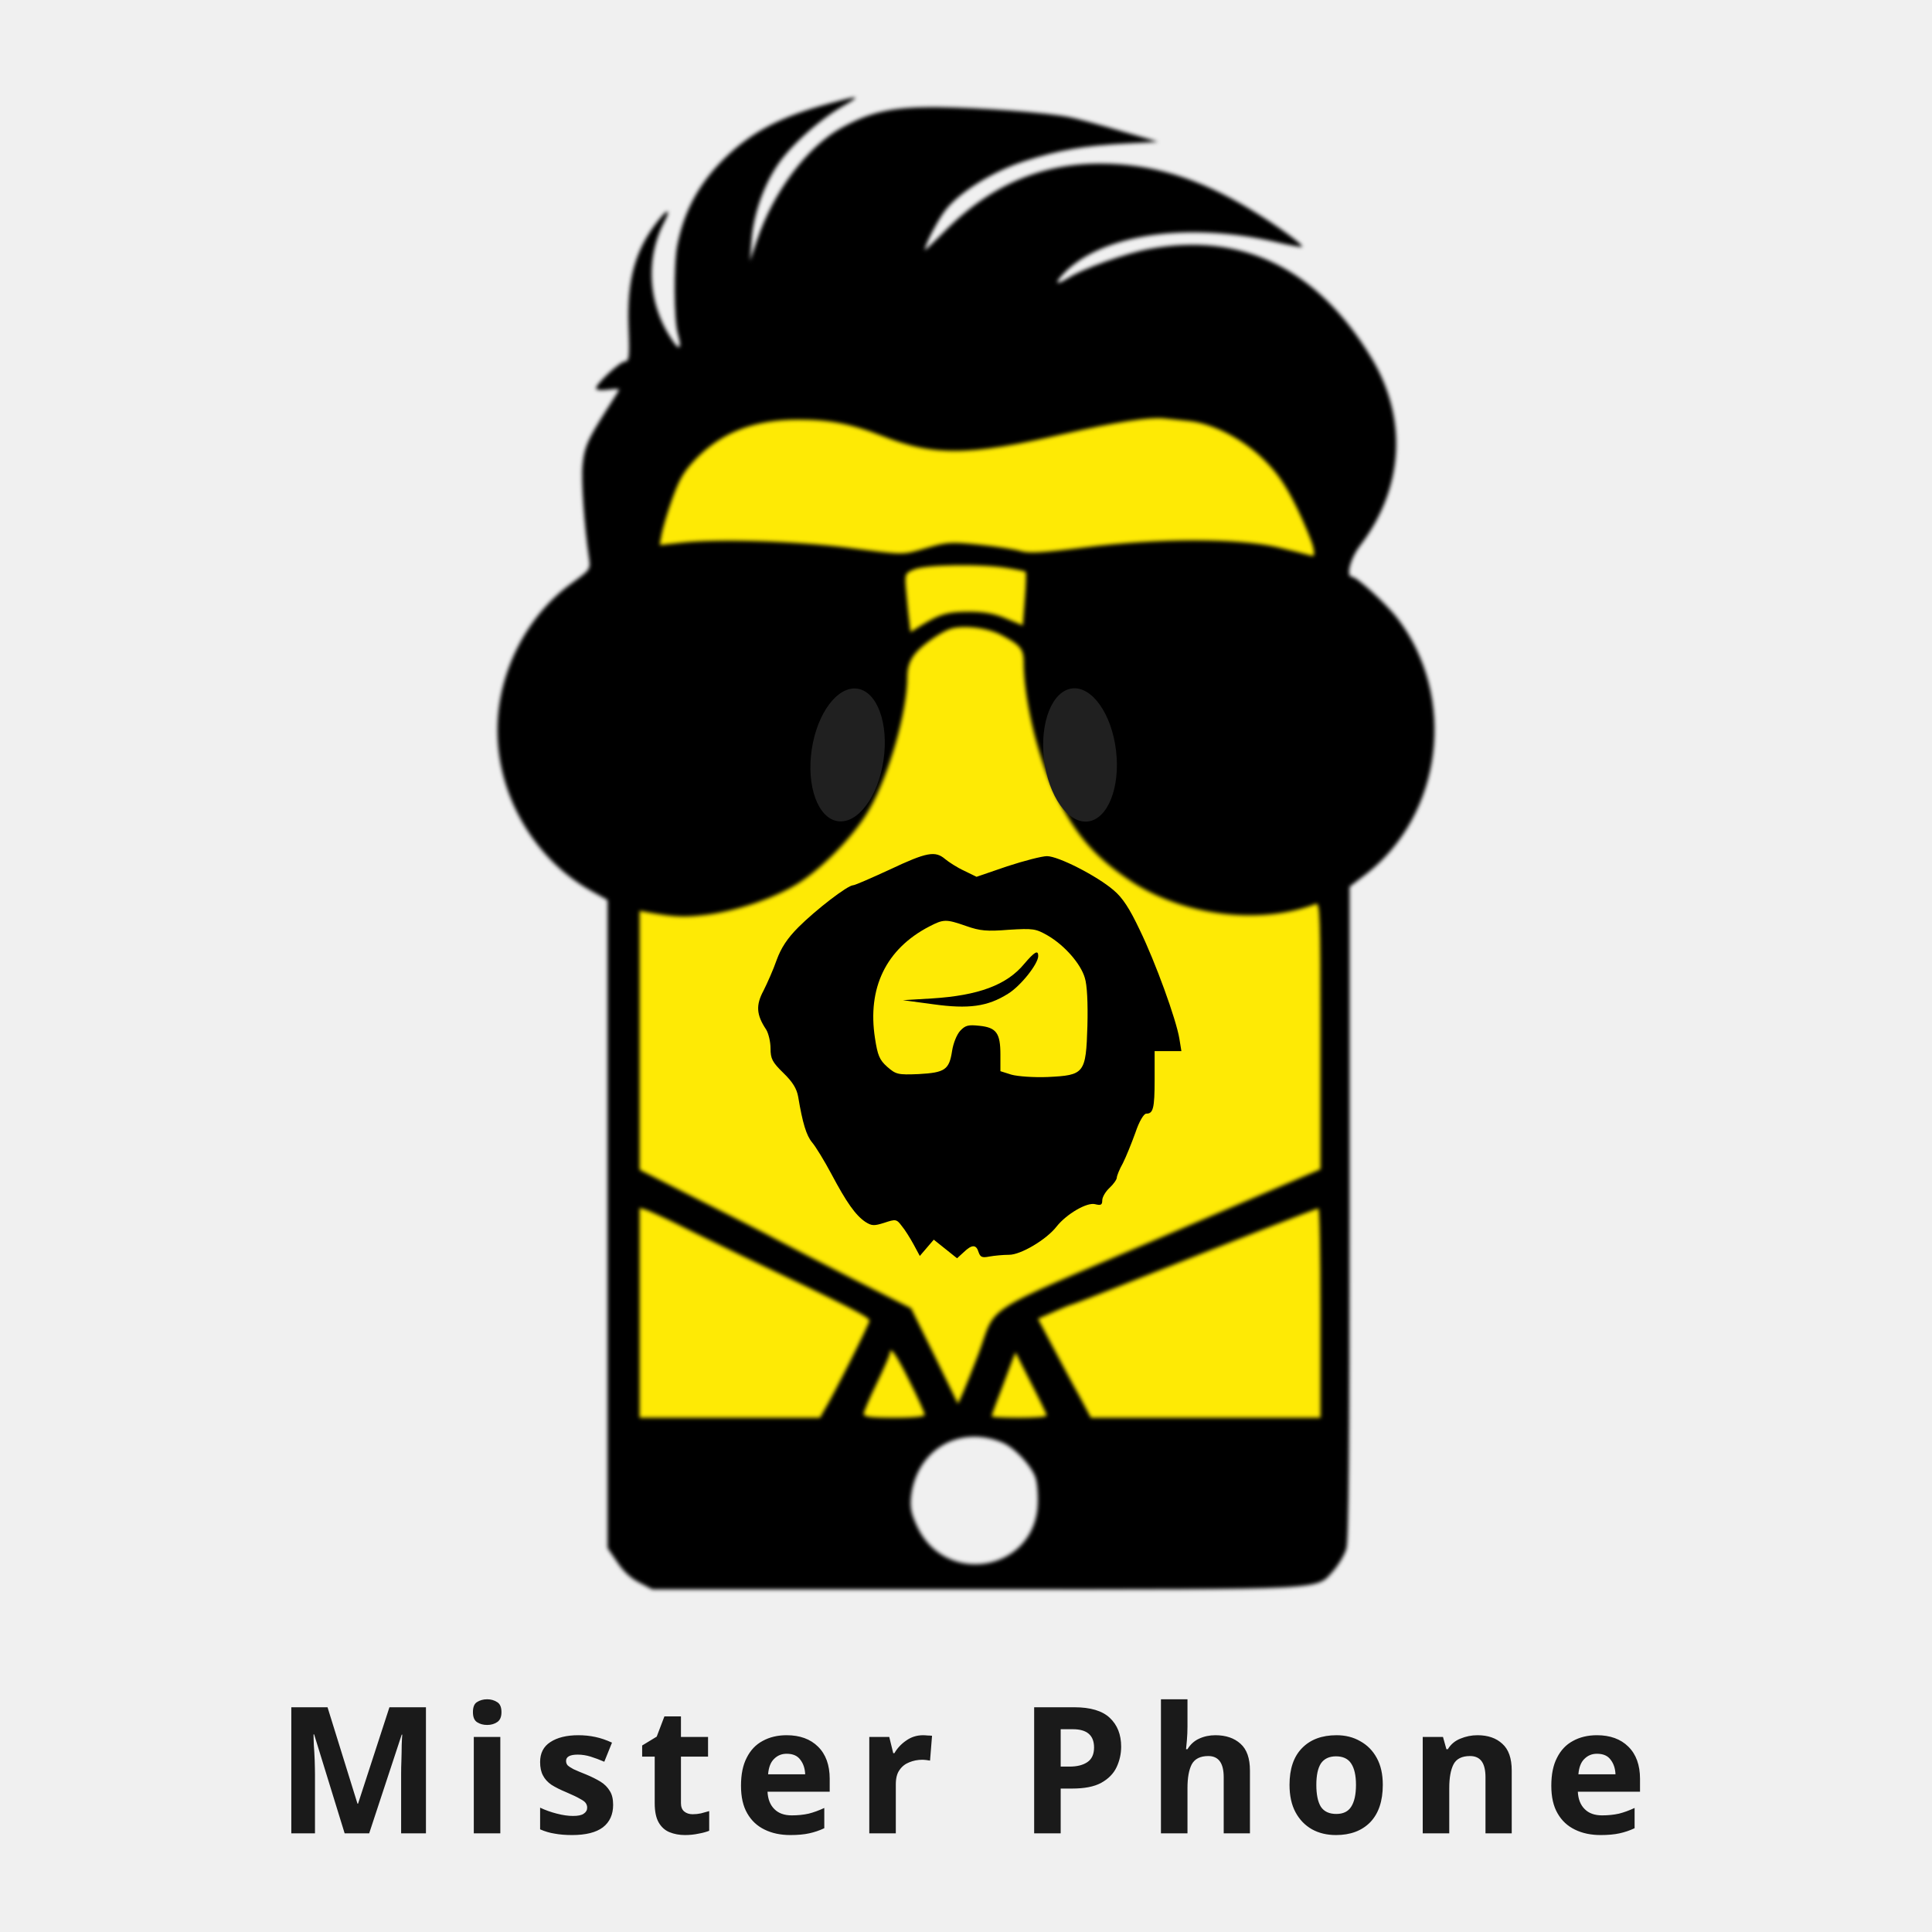
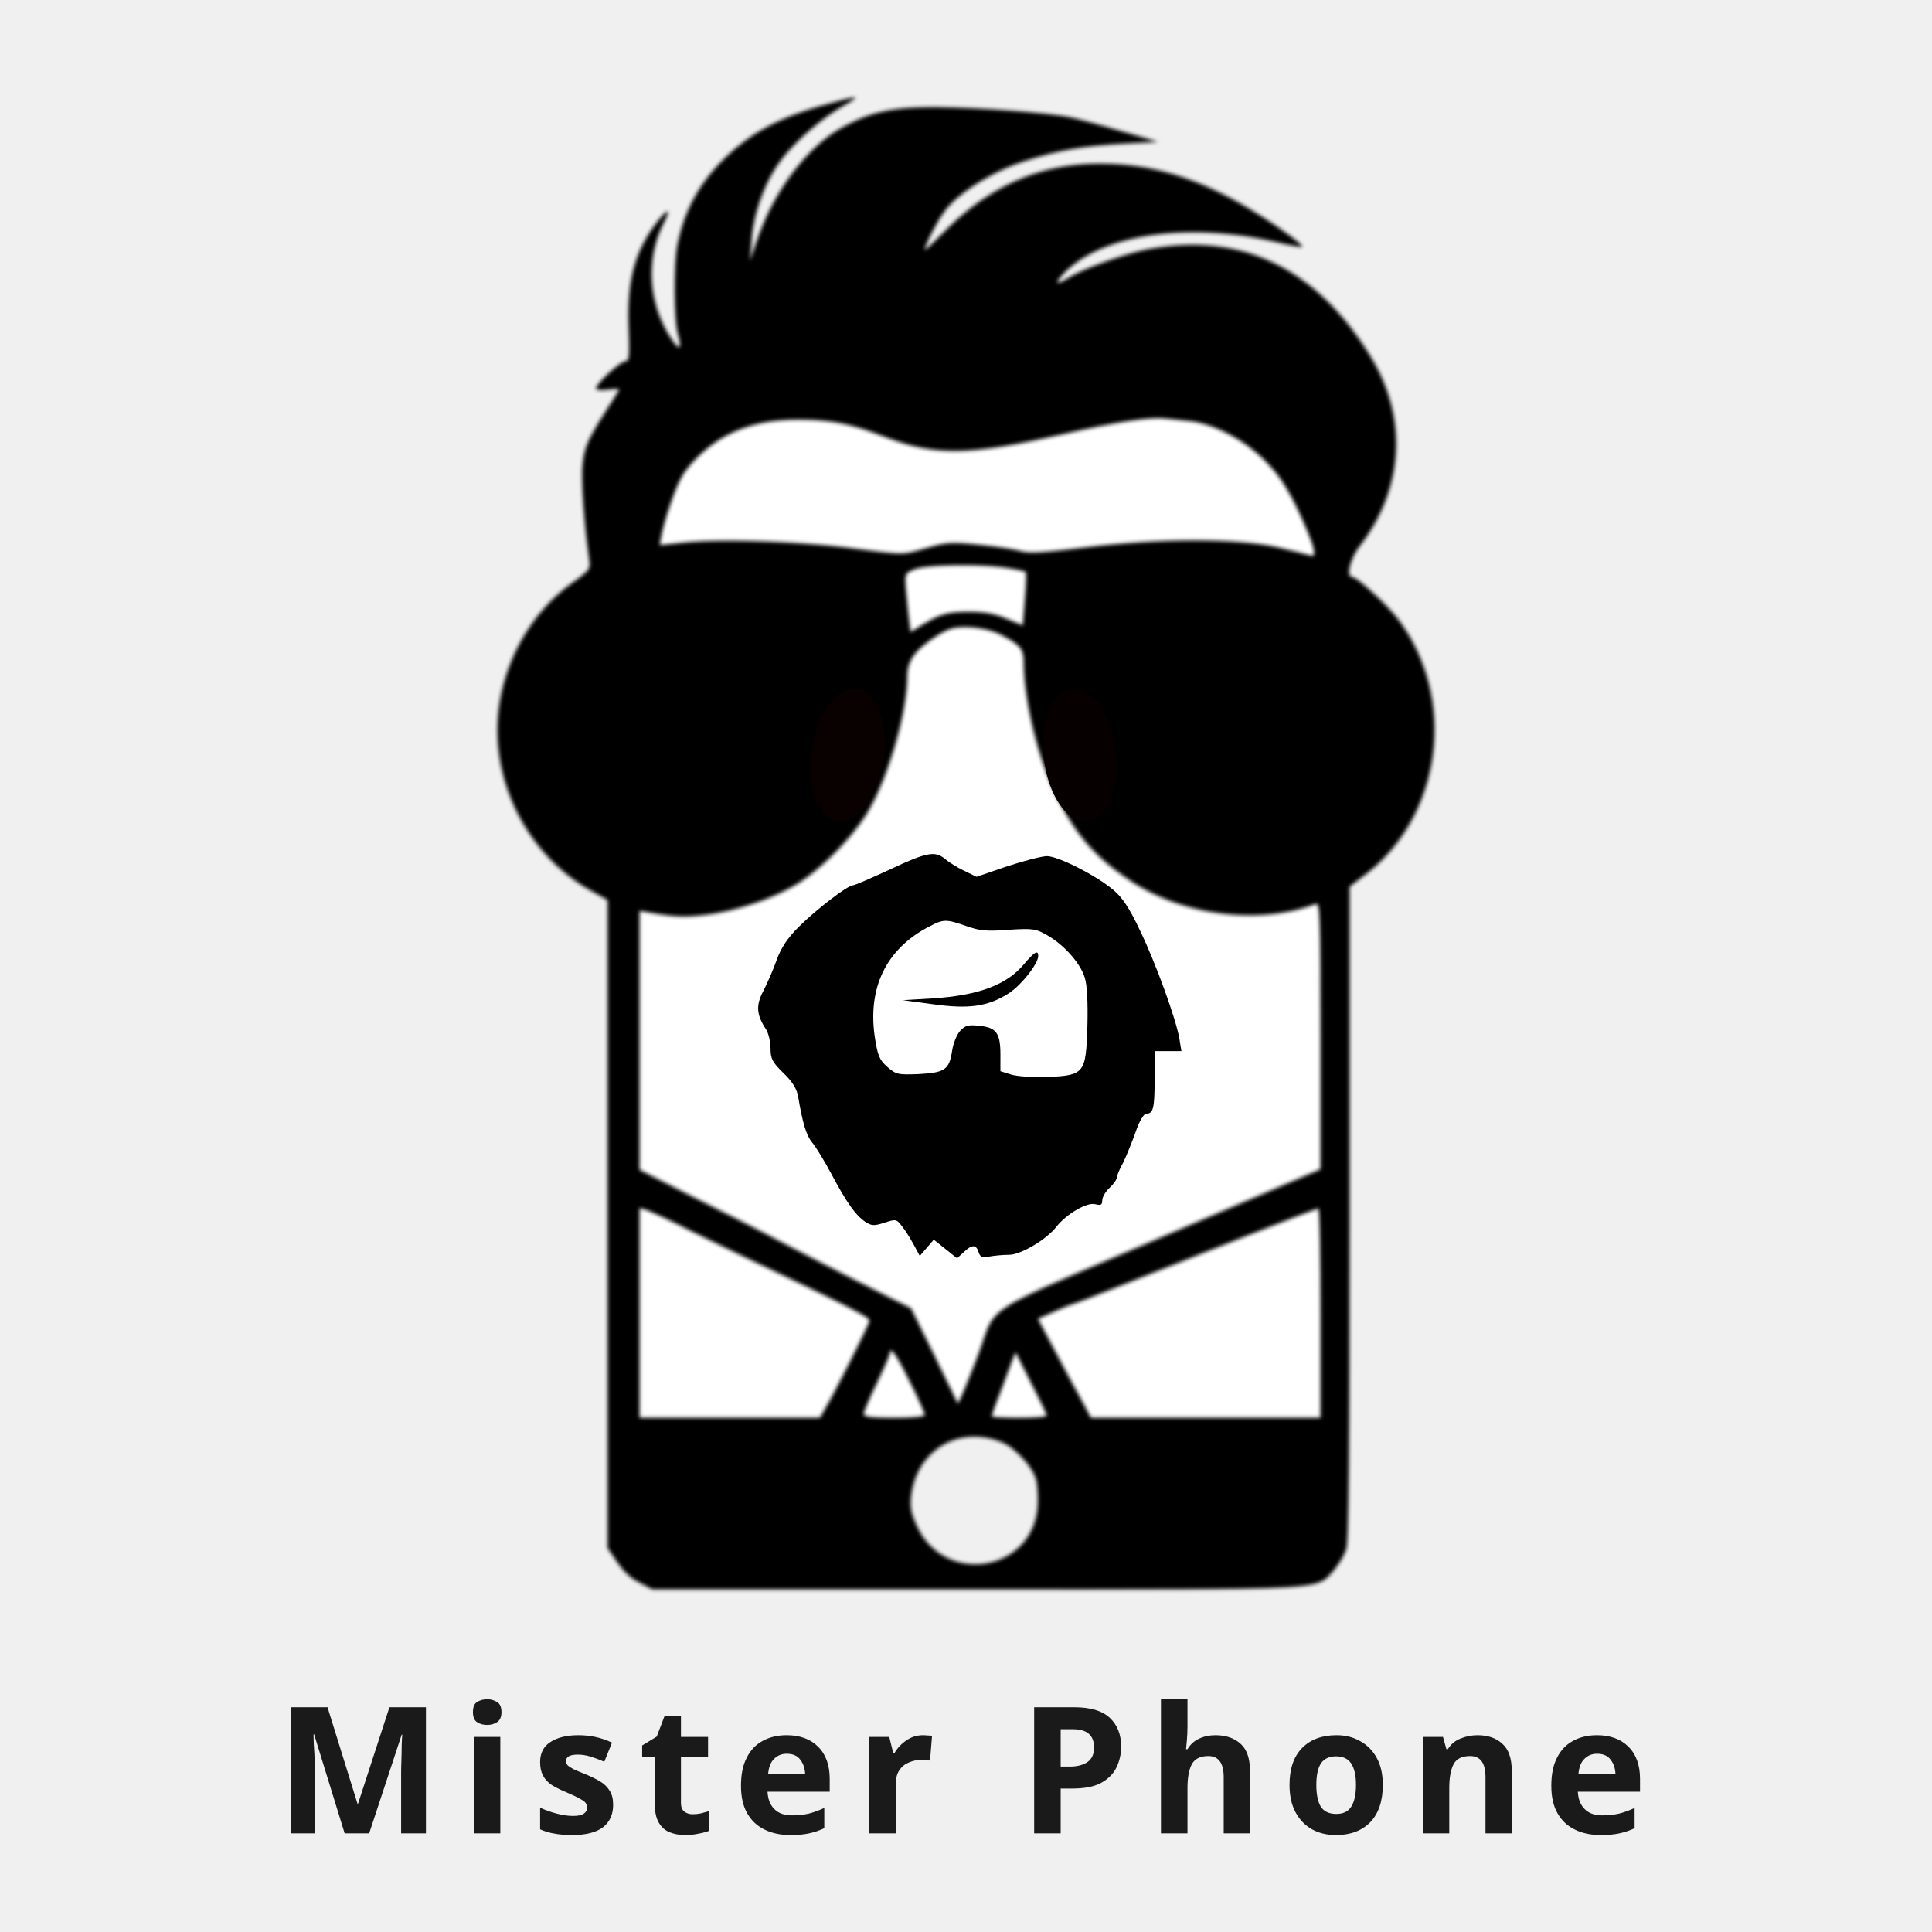
<svg xmlns="http://www.w3.org/2000/svg" width="400" height="400" version="1.1" viewBox="0 0 105.83 105.83">
  <defs>
    <filter id="filter1" x="-.006" y="-.004" width="1.011" height="1.007" color-interpolation-filters="sRGB">
      <feGaussianBlur stdDeviation="0.751" />
    </filter>
  </defs>
+   <rect x="34.655" y="21.936" width="38.682" height="56.416" rx="1.163" fill="#fff" stroke="#00a342" stroke-width=".174" />
  <g transform="matrix(.15939 0 0 .15939 -48.963 -10.164)">
-     <rect x="524.61" y="201.39" width="242.69" height="353.95" rx="7.299" fill="#feea05" stroke="#00a342" stroke-width="1.089" />
-     <g>
-       <path d="m592 99.4c-16.3 4.4-26.3 9.6-35.5 18.5-9 8.7-14.3 18.4-16.6 30.5-1.2 6.6-1.1 25.2 0.2 29.9 1.7 6.1 0.5 6.4-2.9 0.8-7.4-11.9-8-26.9-1.8-38.9 2.5-4.8 1.4-5-2.1-0.5-7.8 9.9-10.7 20.2-10.1 36.5 0.4 10.3 0.2 11.8-1.2 11.8-1.7 0-10 7.7-10 9.3 0 0.5 1.7 0.7 4 0.4 2.2-0.3 4-0.3 4-0.1s-2 3.4-4.4 7.1c-6.4 10.1-7.6 12.7-8.2 19-0.5 5.1 0.5 20.1 2.2 31.8 0.6 4 0.5 4-5.9 8.7-14.4 10.3-24.1 28-25.4 46.3-1.7 23.8 11.1 47.6 31.8 59.3l5.9 3.3v222.7l3.3 4.8c2.1 3.2 4.8 5.7 7.7 7.1l4.4 2.3h111.2c123.3 0 116.7 0.4 123-6.6 1.7-2 3.7-5.3 4.3-7.4 0.8-2.7 1.1-35.7 1.1-115.6v-111.9l5.5-4.2c26.7-20.6 31.6-61.3 10.8-88.2-4.1-5.2-13.9-14.1-15.5-14.1-2.2 0-0.5-6.4 2.8-10.7 15.1-19.7 16.5-43.8 3.8-64.7-18.6-30.7-44.7-43.3-76.6-37.2-7.8 1.5-22.2 6.6-27.3 9.8-4.6 2.8-5.2 2.2-1.6-1.6 13-13.4 42.6-17.7 73-10.6 4.6 1.1 8.6 1.8 8.8 1.6 0.6-0.6-8.9-7.5-17.7-12.8-18-10.9-34.2-15.8-51.8-15.8-20.5 0-38 7.7-53.4 23.3-3.8 3.8-6.8 6.7-6.8 6.4 0-1.6 4.2-9.8 6.8-13.3 4.6-6.3 16.6-13.8 27.6-17.3 11.6-3.7 19.8-5.2 34.5-6l11.3-0.6-12.8-3.7c-7.1-2.1-14.9-4.2-17.4-4.7-7.5-1.6-30.6-3.3-45.5-3.5-15.4-0.1-23 1.5-33.1 7.1-11.8 6.5-23.5 22-29.1 38.8l-2.4 7 0.6-7.2c0.6-8.4 3.8-18 8.5-25.2 4.1-6.5 13.9-15.5 22.1-20.4 7.4-4.3 7.2-4.4-4.1-1.3zm124 109.1c8.3 0.9 18.8 6.4 25.9 13.6 4.5 4.5 7.2 8.5 11 16.2 2.7 5.6 5.2 11.7 5.6 13.5 0.6 3 0.5 3.3-1.2 2.8-1-0.3-6.1-1.6-11.3-2.8-13.7-3.1-40.7-3.1-65.9 0.1-14.3 1.8-19.1 2.1-22 1.3-2-0.6-8.3-1.6-14.1-2.2-9.7-1-11.1-1-18 1-9.2 2.6-7.2 2.6-27.5 0-18.2-2.3-44.8-3.1-57.3-1.7l-7.3 0.8 0.7-3.8c0.4-2.1 2-7.6 3.7-12.3 2.6-7.1 4-9.4 8.6-14.1 8.9-8.8 19.9-12.9 34.6-12.9 10.7 0 18.1 1.4 28.9 5.6 17.8 7 29.6 6.9 62-0.6 17.9-4.1 29.8-6 35.1-5.4 1.7 0.2 5.5 0.6 8.5 0.9zm-62.6 50.5c3.2 0.5 6.1 1.1 6.3 1.3 0.2 0.3 0.1 4.5-0.3 9.4l-0.7 9-5.6-2.3c-4-1.7-7.6-2.4-12.8-2.4-7.4 0-10.1 0.8-16.5 4.7l-3.7 2.3-0.5-4.3c-0.3-2.3-0.7-6.8-1-10-0.5-5.8-0.4-5.9 2.7-7.2 3.8-1.7 23.2-2 32.1-0.5zm-2.3 22.9c6.6 3.4 7.9 4.9 7.9 9.2 0 12.3 4.4 31.4 10.1 43.7 6.7 14.6 13.5 22.8 25.7 31.1 18.3 12.6 45 16 64.7 8.5 1.3-0.5 1.5 4.5 1.5 45.3v45.9l-55.2 23.6c-62.8 26.8-55.9 22.4-62.3 39.8-2 5.2-4.4 11.2-5.3 13.3l-1.8 3.9-8-16.4-8.1-16.4-20.4-10.3c-11.2-5.7-22.6-11.6-25.4-13.1-2.7-1.5-14.6-7.6-26.2-13.4l-21.3-10.8v-89l3.3 0.6c9.2 1.6 12.2 1.7 20.1 0.7 10.2-1.4 22.1-5.4 30.2-10.2 8.5-5 20.3-17 25.3-25.9 6.9-12 13.1-33.8 13.1-45.7 0-3.7 1.2-6.5 3.8-9.1 2.9-2.9 8.1-6.3 11-7.3 4.4-1.4 12.6-0.4 17.3 2zm-111.1 202.6c4.7 2.4 14.8 7.3 22.5 11 34.8 16.5 43.5 20.9 43.5 22.1s-12.6 26.1-15.7 31.1l-1.3 2.3h-62v-72.1l2.3 0.7c1.2 0.4 6 2.6 10.7 4.9zm221 30.5v36h-78.9l-3.9-7.3c-2.2-3.9-6.3-11.6-9.1-16.9l-5.2-9.8 5.7-2.5c3.1-1.4 5.9-2.5 6.2-2.5 0.2 0 10.6-4 23.1-9 36.1-14.3 60.5-23.9 61.4-23.9 0.4-0.1 0.7 16.1 0.7 35.9zm-141.2 23.5c2.9 5.7 5.2 10.9 5.2 11.5s-4 1-10.5 1c-7.7 0-10.5-0.3-10.5-1.3 0-0.6 2-5.4 4.5-10.5 2.5-5.2 4.5-9.8 4.5-10.3 0-2.8 2.2 0.3 6.8 9.6zm47.1 11.7c0.1 0.5-4.2 0.8-9.4 0.8s-9.5-0.2-9.5-0.5 1.3-4 3-8.3c1.6-4.2 3.4-9.1 4-10.7l1.2-3 5.3 10.5c3 5.8 5.4 10.8 5.4 11.2zm-15.3 9.3c4.2 1.7 10.1 8 11.5 12.2 0.6 1.9 0.9 6.3 0.7 9.6-1.5 22.7-32 27.7-41.5 6.9-2-4.3-2.4-6.4-2-10.2 1.9-16 16.5-24.6 31.3-18.5z" filter="url(#filter1)" />
-       <path d="m613 362.6c-6.3 2.9-12 5.4-12.6 5.4-1.9 0-12.9 8.5-18.8 14.4-3.9 3.9-6 7.2-7.5 11.3-1.1 3.2-3.2 7.9-4.5 10.5-2.7 5-2.5 8.3 0.9 13.4 0.8 1.3 1.5 4.2 1.5 6.5 0 3.5 0.6 4.7 4.4 8.4 3.2 3.1 4.6 5.4 5.1 8.2 1.5 9 2.8 13.3 4.8 15.7 1.2 1.4 4.2 6.3 6.6 10.8 5.2 9.8 8.3 14.2 11.7 16.5 2.2 1.4 3 1.4 6.5 0.3 3.9-1.3 4.2-1.3 6 1.1 1.1 1.3 2.9 4.2 4.1 6.4l2.1 3.9 4.8-5.6 8 6.4 2.3-2.1c2.8-2.7 4.3-2.7 5.1 0 0.6 1.7 1.2 2 3.7 1.5 1.7-0.3 4.7-0.6 6.8-0.6 4 0 12.8-5.2 16.3-9.7 3.4-4.3 10.4-8.4 13.2-7.7 2 0.5 2.5 0.3 2.5-1.3 0-1.1 1.1-3 2.5-4.3s2.5-2.9 2.5-3.5 0.9-2.9 2.1-5c1.1-2.2 3-6.9 4.3-10.5 1.3-3.9 2.9-6.5 3.7-6.5 2.4 0 2.9-1.7 2.9-11.8v-9.7h9.2l-0.7-4.3c-1.1-6.6-8.2-26.2-13.6-37.3-3.5-7.4-5.9-11.1-9-13.7-5.7-4.9-19-11.7-22.9-11.7-1.7 0-7.9 1.6-13.7 3.5l-10.5 3.6-4.3-2.1c-2.4-1.1-5.3-3-6.5-4-3.4-2.9-6.3-2.4-19 3.6zm26.2 19.4c4.8 1.7 7.2 1.9 14.7 1.3 8.4-0.5 9.2-0.4 13.4 2 5.8 3.4 11.3 9.7 12.7 14.5 0.8 2.4 1.1 8.7 0.9 16.5-0.5 16.4-1 17-13.6 17.6-4.8 0.2-10.3-0.2-12.5-0.8l-3.8-1.2v-5.7c0-7.4-1.4-9.3-7.2-9.9-3.8-0.4-4.8-0.2-6.6 1.7-1.2 1.3-2.4 4.3-2.8 6.9-1 6.5-2.4 7.5-11.5 8-7.2 0.3-7.8 0.1-10.8-2.5-2.7-2.4-3.3-4-4.2-9.8-2.7-17.3 3.8-30.7 18.6-38.4 5-2.6 5.8-2.6 12.7-0.2z" />
-       <path d="m659.2 395c-6 7.3-15.8 10.9-31.7 11.9l-10 0.6 10.4 1.4c12.2 1.7 18.7 0.8 25.7-3.6 4.4-2.7 10.4-10.3 10.4-13 0-2.2-1.3-1.4-4.8 2.7z" />
-     </g>
-     <ellipse transform="rotate(8.427)" cx="639.39" cy="232.02" rx="12.468" ry="23.019" fill="#202020" />
-     <ellipse transform="rotate(-6.7613)" cx="635.59" cy="400.84" rx="12.468" ry="23.019" fill="#202020" />
+     <path d="m592 99.4c-16.3 4.4-26.3 9.6-35.5 18.5-9 8.7-14.3 18.4-16.6 30.5-1.2 6.6-1.1 25.2 0.2 29.9 1.7 6.1 0.5 6.4-2.9 0.8-7.4-11.9-8-26.9-1.8-38.9 2.5-4.8 1.4-5-2.1-0.5-7.8 9.9-10.7 20.2-10.1 36.5 0.4 10.3 0.2 11.8-1.2 11.8-1.7 0-10 7.7-10 9.3 0 0.5 1.7 0.7 4 0.4 2.2-0.3 4-0.3 4-0.1s-2 3.4-4.4 7.1c-6.4 10.1-7.6 12.7-8.2 19-0.5 5.1 0.5 20.1 2.2 31.8 0.6 4 0.5 4-5.9 8.7-14.4 10.3-24.1 28-25.4 46.3-1.7 23.8 11.1 47.6 31.8 59.3l5.9 3.3v222.7l3.3 4.8c2.1 3.2 4.8 5.7 7.7 7.1l4.4 2.3h111.2c123.3 0 116.7 0.4 123-6.6 1.7-2 3.7-5.3 4.3-7.4 0.8-2.7 1.1-35.7 1.1-115.6v-111.9l5.5-4.2c26.7-20.6 31.6-61.3 10.8-88.2-4.1-5.2-13.9-14.1-15.5-14.1-2.2 0-0.5-6.4 2.8-10.7 15.1-19.7 16.5-43.8 3.8-64.7-18.6-30.7-44.7-43.3-76.6-37.2-7.8 1.5-22.2 6.6-27.3 9.8-4.6 2.8-5.2 2.2-1.6-1.6 13-13.4 42.6-17.7 73-10.6 4.6 1.1 8.6 1.8 8.8 1.6 0.6-0.6-8.9-7.5-17.7-12.8-18-10.9-34.2-15.8-51.8-15.8-20.5 0-38 7.7-53.4 23.3-3.8 3.8-6.8 6.7-6.8 6.4 0-1.6 4.2-9.8 6.8-13.3 4.6-6.3 16.6-13.8 27.6-17.3 11.6-3.7 19.8-5.2 34.5-6l11.3-0.6-12.8-3.7c-7.1-2.1-14.9-4.2-17.4-4.7-7.5-1.6-30.6-3.3-45.5-3.5-15.4-0.1-23 1.5-33.1 7.1-11.8 6.5-23.5 22-29.1 38.8l-2.4 7 0.6-7.2c0.6-8.4 3.8-18 8.5-25.2 4.1-6.5 13.9-15.5 22.1-20.4 7.4-4.3 7.2-4.4-4.1-1.3zm124 109.1c8.3 0.9 18.8 6.4 25.9 13.6 4.5 4.5 7.2 8.5 11 16.2 2.7 5.6 5.2 11.7 5.6 13.5 0.6 3 0.5 3.3-1.2 2.8-1-0.3-6.1-1.6-11.3-2.8-13.7-3.1-40.7-3.1-65.9 0.1-14.3 1.8-19.1 2.1-22 1.3-2-0.6-8.3-1.6-14.1-2.2-9.7-1-11.1-1-18 1-9.2 2.6-7.2 2.6-27.5 0-18.2-2.3-44.8-3.1-57.3-1.7l-7.3 0.8 0.7-3.8c0.4-2.1 2-7.6 3.7-12.3 2.6-7.1 4-9.4 8.6-14.1 8.9-8.8 19.9-12.9 34.6-12.9 10.7 0 18.1 1.4 28.9 5.6 17.8 7 29.6 6.9 62-0.6 17.9-4.1 29.8-6 35.1-5.4 1.7 0.2 5.5 0.6 8.5 0.9zm-62.6 50.5c3.2 0.5 6.1 1.1 6.3 1.3 0.2 0.3 0.1 4.5-0.3 9.4l-0.7 9-5.6-2.3c-4-1.7-7.6-2.4-12.8-2.4-7.4 0-10.1 0.8-16.5 4.7l-3.7 2.3-0.5-4.3c-0.3-2.3-0.7-6.8-1-10-0.5-5.8-0.4-5.9 2.7-7.2 3.8-1.7 23.2-2 32.1-0.5zm-2.3 22.9c6.6 3.4 7.9 4.9 7.9 9.2 0 12.3 4.4 31.4 10.1 43.7 6.7 14.6 13.5 22.8 25.7 31.1 18.3 12.6 45 16 64.7 8.5 1.3-0.5 1.5 4.5 1.5 45.3v45.9l-55.2 23.6c-62.8 26.8-55.9 22.4-62.3 39.8-2 5.2-4.4 11.2-5.3 13.3l-1.8 3.9-8-16.4-8.1-16.4-20.4-10.3c-11.2-5.7-22.6-11.6-25.4-13.1-2.7-1.5-14.6-7.6-26.2-13.4l-21.3-10.8v-89l3.3 0.6c9.2 1.6 12.2 1.7 20.1 0.7 10.2-1.4 22.1-5.4 30.2-10.2 8.5-5 20.3-17 25.3-25.9 6.9-12 13.1-33.8 13.1-45.7 0-3.7 1.2-6.5 3.8-9.1 2.9-2.9 8.1-6.3 11-7.3 4.4-1.4 12.6-0.4 17.3 2zm-111.1 202.6c4.7 2.4 14.8 7.3 22.5 11 34.8 16.5 43.5 20.9 43.5 22.1s-12.6 26.1-15.7 31.1l-1.3 2.3h-62v-72.1l2.3 0.7c1.2 0.4 6 2.6 10.7 4.9zm221 30.5v36h-78.9l-3.9-7.3c-2.2-3.9-6.3-11.6-9.1-16.9l-5.2-9.8 5.7-2.5c3.1-1.4 5.9-2.5 6.2-2.5 0.2 0 10.6-4 23.1-9 36.1-14.3 60.5-23.9 61.4-23.9 0.4-0.1 0.7 16.1 0.7 35.9zm-141.2 23.5c2.9 5.7 5.2 10.9 5.2 11.5s-4 1-10.5 1c-7.7 0-10.5-0.3-10.5-1.3 0-0.6 2-5.4 4.5-10.5 2.5-5.2 4.5-9.8 4.5-10.3 0-2.8 2.2 0.3 6.8 9.6zm47.1 11.7c0.1 0.5-4.2 0.8-9.4 0.8s-9.5-0.2-9.5-0.5 1.3-4 3-8.3c1.6-4.2 3.4-9.1 4-10.7l1.2-3 5.3 10.5c3 5.8 5.4 10.8 5.4 11.2zm-15.3 9.3c4.2 1.7 10.1 8 11.5 12.2 0.6 1.9 0.9 6.3 0.7 9.6-1.5 22.7-32 27.7-41.5 6.9-2-4.3-2.4-6.4-2-10.2 1.9-16 16.5-24.6 31.3-18.5z" filter="url(#filter1)" />
+     <path d="m613 362.6c-6.3 2.9-12 5.4-12.6 5.4-1.9 0-12.9 8.5-18.8 14.4-3.9 3.9-6 7.2-7.5 11.3-1.1 3.2-3.2 7.9-4.5 10.5-2.7 5-2.5 8.3 0.9 13.4 0.8 1.3 1.5 4.2 1.5 6.5 0 3.5 0.6 4.7 4.4 8.4 3.2 3.1 4.6 5.4 5.1 8.2 1.5 9 2.8 13.3 4.8 15.7 1.2 1.4 4.2 6.3 6.6 10.8 5.2 9.8 8.3 14.2 11.7 16.5 2.2 1.4 3 1.4 6.5 0.3 3.9-1.3 4.2-1.3 6 1.1 1.1 1.3 2.9 4.2 4.1 6.4l2.1 3.9 4.8-5.6 8 6.4 2.3-2.1c2.8-2.7 4.3-2.7 5.1 0 0.6 1.7 1.2 2 3.7 1.5 1.7-0.3 4.7-0.6 6.8-0.6 4 0 12.8-5.2 16.3-9.7 3.4-4.3 10.4-8.4 13.2-7.7 2 0.5 2.5 0.3 2.5-1.3 0-1.1 1.1-3 2.5-4.3s2.5-2.9 2.5-3.5 0.9-2.9 2.1-5c1.1-2.2 3-6.9 4.3-10.5 1.3-3.9 2.9-6.5 3.7-6.5 2.4 0 2.9-1.7 2.9-11.8v-9.7h9.2l-0.7-4.3c-1.1-6.6-8.2-26.2-13.6-37.3-3.5-7.4-5.9-11.1-9-13.7-5.7-4.9-19-11.7-22.9-11.7-1.7 0-7.9 1.6-13.7 3.5l-10.5 3.6-4.3-2.1c-2.4-1.1-5.3-3-6.5-4-3.4-2.9-6.3-2.4-19 3.6zm26.2 19.4c4.8 1.7 7.2 1.9 14.7 1.3 8.4-0.5 9.2-0.4 13.4 2 5.8 3.4 11.3 9.7 12.7 14.5 0.8 2.4 1.1 8.7 0.9 16.5-0.5 16.4-1 17-13.6 17.6-4.8 0.2-10.3-0.2-12.5-0.8l-3.8-1.2v-5.7c0-7.4-1.4-9.3-7.2-9.9-3.8-0.4-4.8-0.2-6.6 1.7-1.2 1.3-2.4 4.3-2.8 6.9-1 6.5-2.4 7.5-11.5 8-7.2 0.3-7.8 0.1-10.8-2.5-2.7-2.4-3.3-4-4.2-9.8-2.7-17.3 3.8-30.7 18.6-38.4 5-2.6 5.8-2.6 12.7-0.2z" />
+     <path d="m659.2 395c-6 7.3-15.8 10.9-31.7 11.9l-10 0.6 10.4 1.4c12.2 1.7 18.7 0.8 25.7-3.6 4.4-2.7 10.4-10.3 10.4-13 0-2.2-1.3-1.4-4.8 2.7z" />
  </g>
+   <ellipse transform="rotate(8.427)" cx="51.988" cy="34.103" rx="1.987" ry="3.669" fill="#090000" stroke-width=".159" />
+   <ellipse transform="rotate(-6.7613)" cx="53.881" cy="48.032" rx="1.987" ry="3.669" fill="#060000" stroke-width=".159" />
  <text x="52.666" y="100.428" fill="#1a1a1a" font-family="sans-serif" font-size="9.67px" font-weight="800" letter-spacing="1" stroke-width=".134" text-anchor="middle">Mister Phone</text>
</svg>
